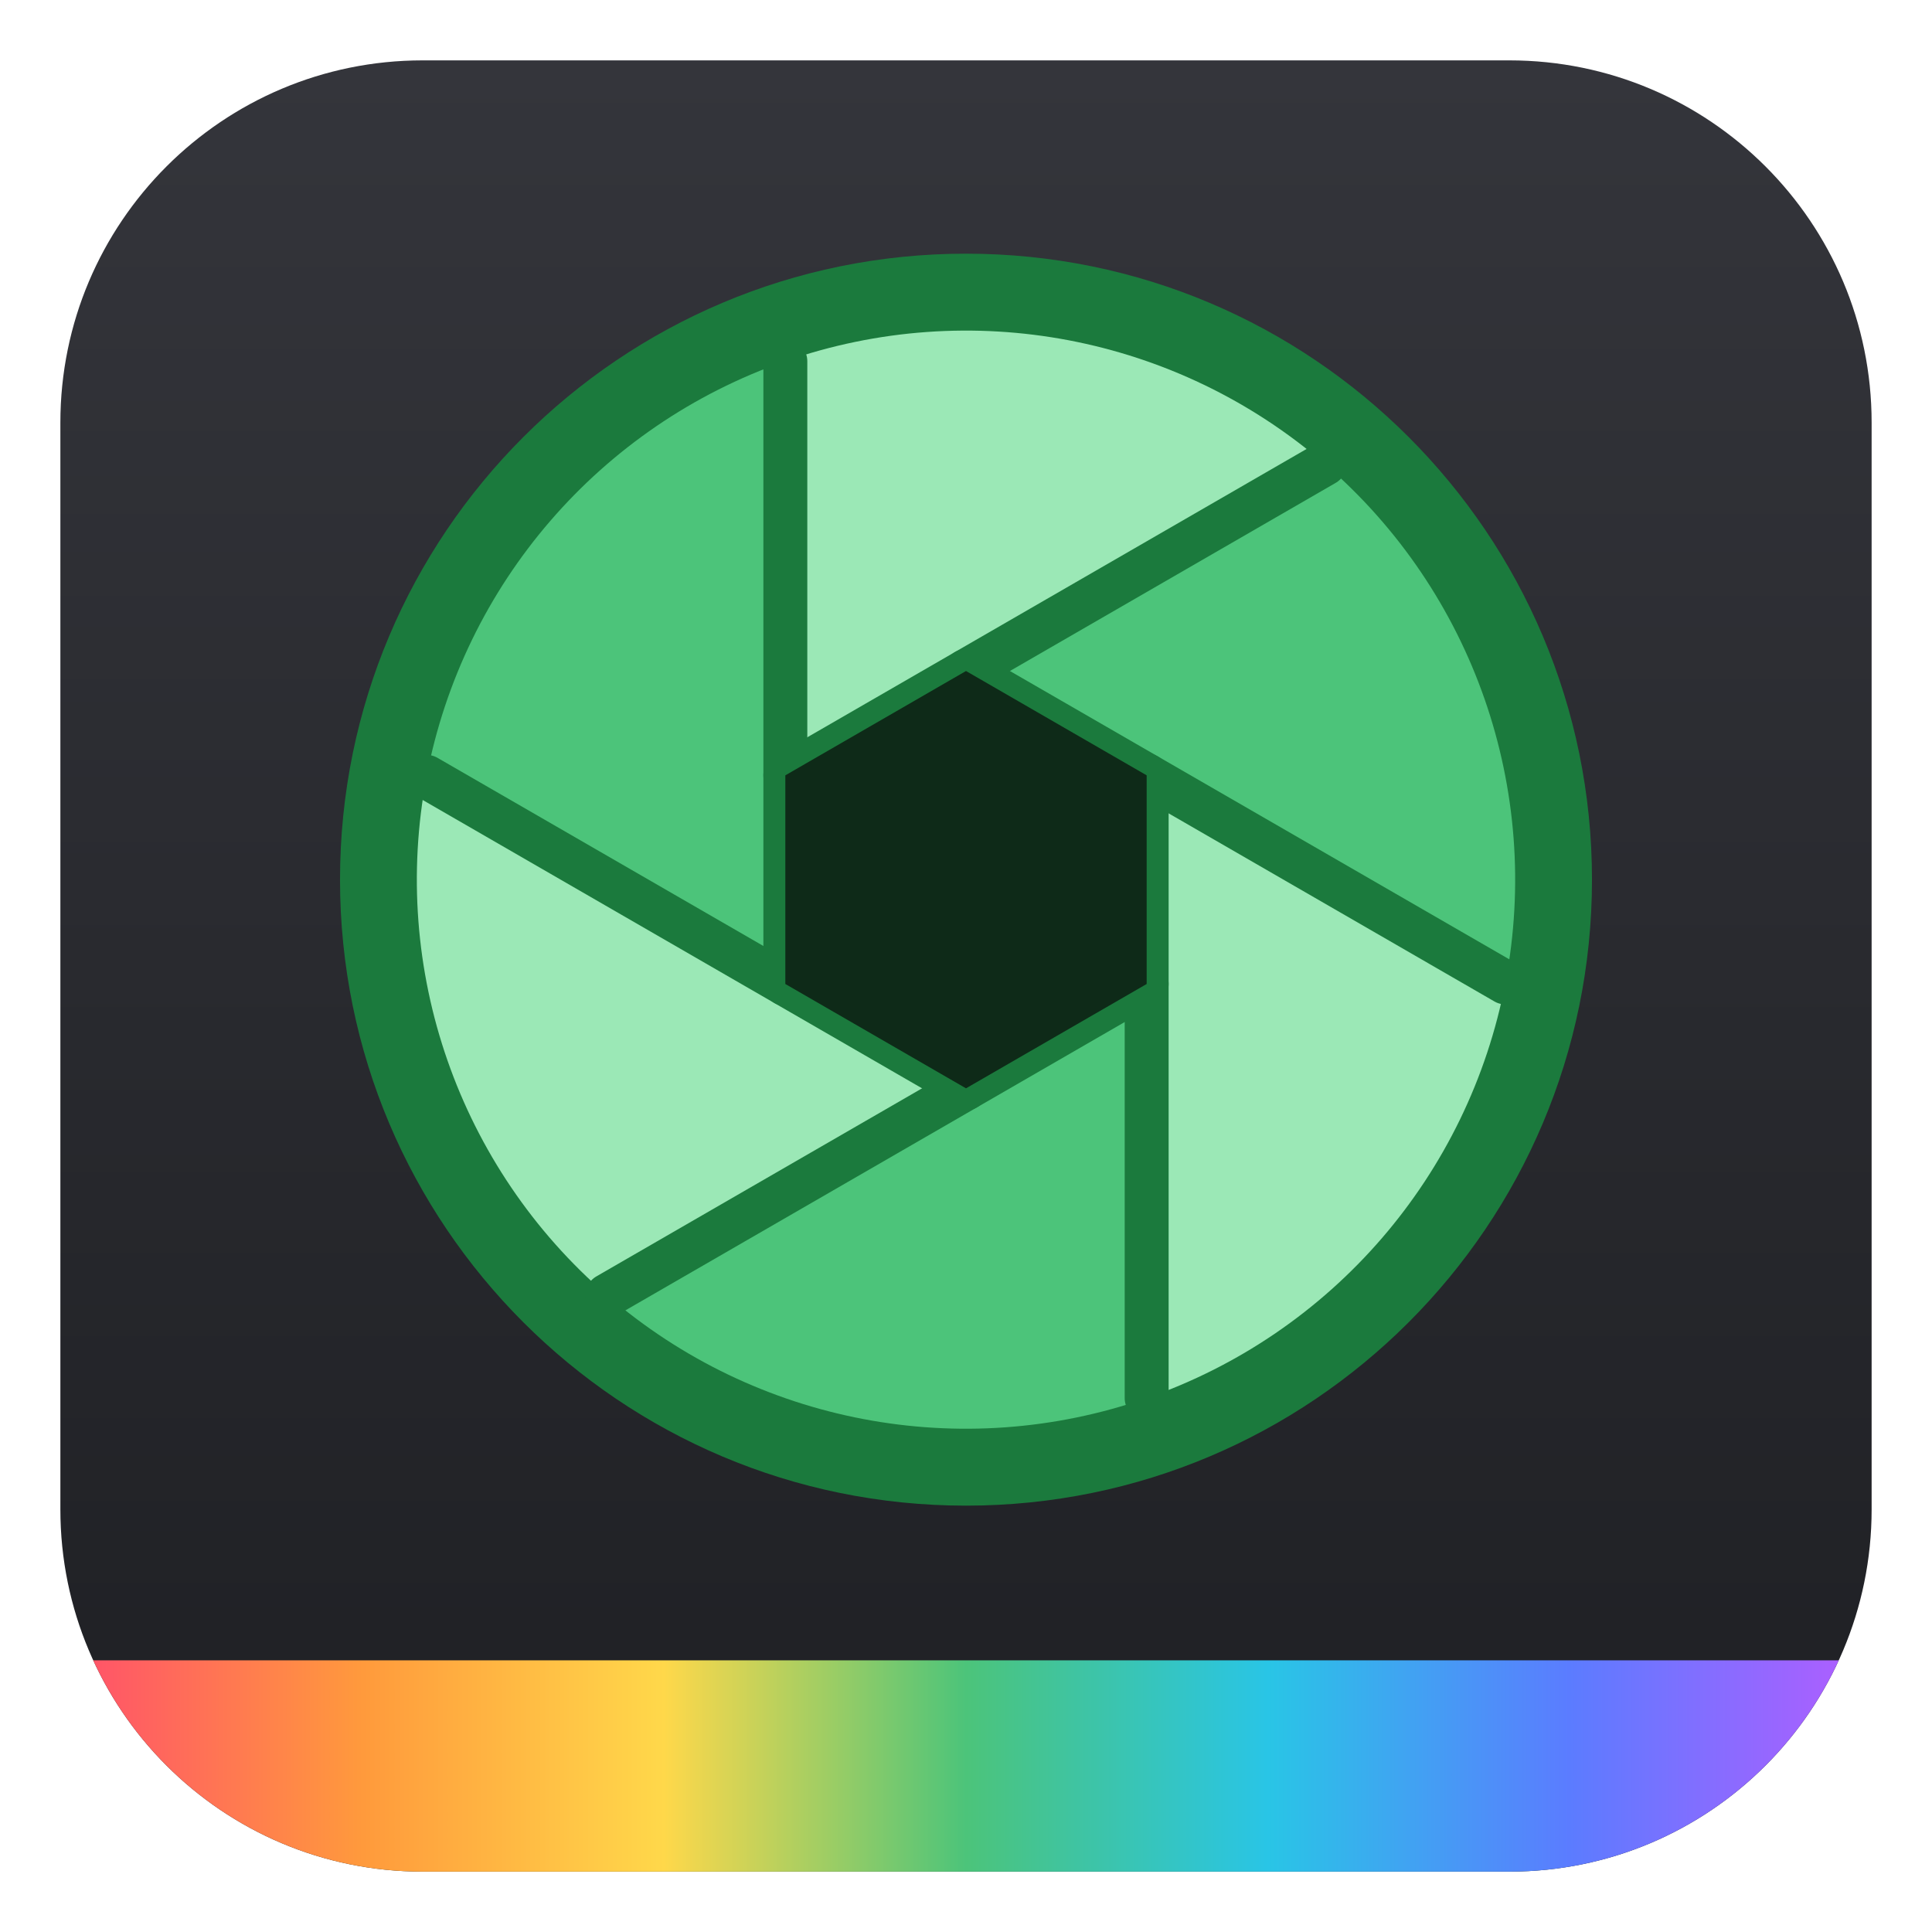
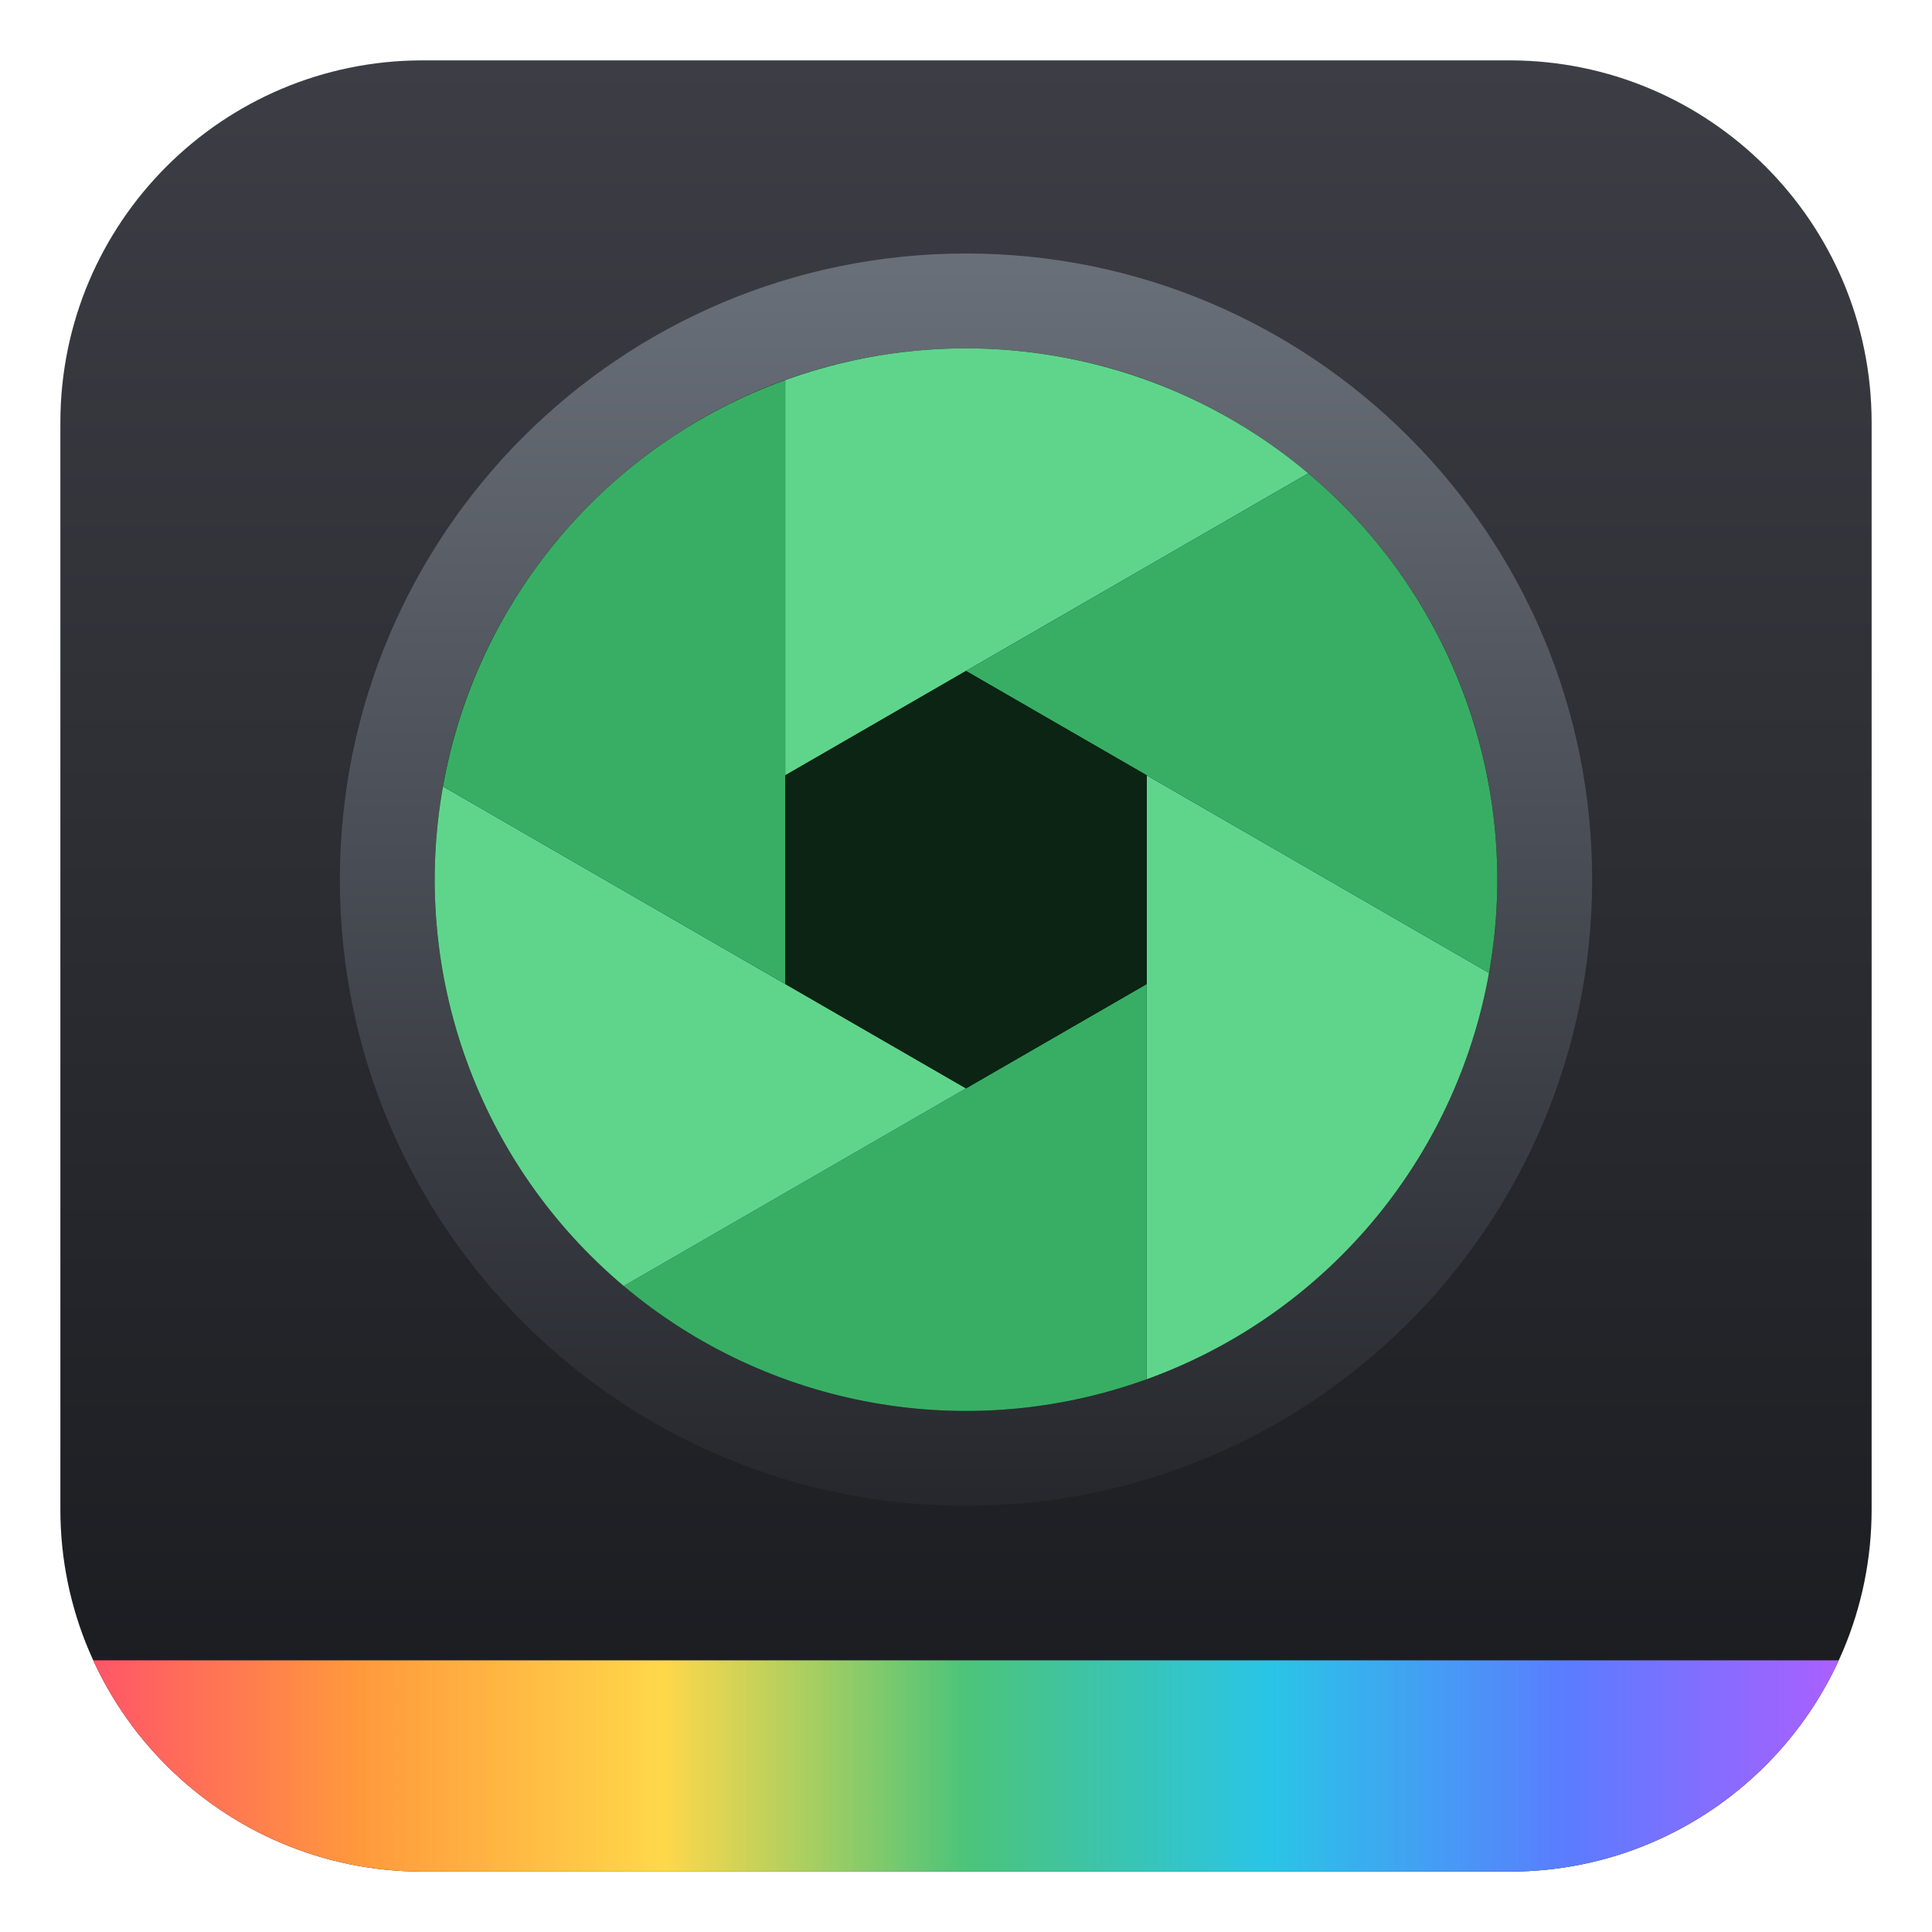
<svg xmlns="http://www.w3.org/2000/svg" viewBox="0 0 32 32" width="32" height="32">
  <defs>
    <linearGradient id="albumen-c-s32-tile" x1="0" y1="0" x2="0" y2="1">
-       <stop offset="0" stop-color="#34353B" />
-       <stop offset="1" stop-color="#1E1F23" />
+       <stop offset="0" stop-color="#3D3E45" />
+       <stop offset="1" stop-color="#18191D" />
    </linearGradient>
    <linearGradient id="albumen-c-s32-spec" x1="1" y1="0" x2="31" y2="0" gradientUnits="userSpaceOnUse">
      <stop offset="0.000" stop-color="#FF4D6D" />
      <stop offset="0.167" stop-color="#FF9A3C" />
      <stop offset="0.333" stop-color="#FFD84A" />
      <stop offset="0.500" stop-color="#4CC47A" />
      <stop offset="0.667" stop-color="#29C5E6" />
      <stop offset="0.833" stop-color="#5B7CFF" />
      <stop offset="1.000" stop-color="#B45CFF" />
    </linearGradient>
    <clipPath id="albumen-c-s32-clip">
      <rect x="1" y="1" width="30" height="30" rx="6" />
    </clipPath>
+     <linearGradient id="albumen-c-s32-ring" x1="0" y1="0" x2="0" y2="1">
+       <stop offset="0" stop-color="#6A707A" />
+       <stop offset="1" stop-color="#25272C" />
+     </linearGradient>
  </defs>
  <rect x="1" y="1" width="30" height="30" rx="6" fill="url(#albumen-c-s32-tile)" />
  <rect x="1" y="27.5" width="30" height="3.5" fill="url(#albumen-c-s32-spec)" clip-path="url(#albumen-c-s32-clip)" />
-   <g transform="translate(16.000 14.570) scale(0.1819) translate(-128.00 -128.00)">
-     <circle cx="128" cy="128" r="57" fill="#1B7A3D" />
-     <path d="M144.45 118.5L177.12 137.36A50 50 0 0 1 144.45 175.21Z" fill="#9BE8B6" />
-     <path d="M144.45 137.5L144.45 175.21A50 50 0 0 1 95.34 165.86Z" fill="#4CC47A" />
-     <path d="M128 147L95.34 165.86A50 50 0 0 1 78.88 118.64Z" fill="#9BE8B6" />
-     <path d="M111.55 137.5L78.88 118.64A50 50 0 0 1 111.55 80.79Z" fill="#4CC47A" />
-     <path d="M111.55 118.5L111.55 80.79A50 50 0 0 1 160.66 90.14Z" fill="#9BE8B6" />
-     <path d="M128 109L160.66 90.14A50 50 0 0 1 177.12 137.36Z" fill="#4CC47A" />
-     <g stroke="#1B7A3D" stroke-width="4" stroke-linecap="round">
-       <path d="M128 109L177.12 137.36" />
-       <path d="M144.45 118.5L144.45 175.21" />
-       <path d="M144.45 137.5L95.34 165.86" />
-       <path d="M128 147L78.88 118.64" />
-       <path d="M111.55 137.5L111.55 80.79" />
-       <path d="M111.55 118.5L160.66 90.14" />
+   <g transform="translate(16.000 14.570) scale(0.1288) translate(-128.00 -116.00)">
+     <g transform="translate(128 116) scale(1.22) translate(-128 -116)">
+       <circle cx="128" cy="116" r="66" fill="url(#albumen-c-s32-ring)" />
+       <circle cx="128" cy="116" r="56" fill="#0B0D10" />
+       <path d="M147.05 105L183.13 125.83A56 56 0 0 1 147.05 168.66Z" fill="#5FD58C" />
+       <path d="M147.05 127L147.05 168.66A56 56 0 0 1 91.92 158.83Z" fill="#38AE64" />
+       <path d="M128 138L91.92 158.83A56 56 0 0 1 72.87 106.17Z" fill="#5FD58C" />
+       <path d="M108.95 127L72.87 106.17A56 56 0 0 1 108.95 63.34Z" fill="#38AE64" />
+       <path d="M108.95 105L108.95 63.34A56 56 0 0 1 164.08 73.17Z" fill="#5FD58C" />
+       <path d="M128 94L164.08 73.17A56 56 0 0 1 183.13 125.83Z" fill="#38AE64" />
+       <path d="M128 94L147.05 105L147.05 127L128 138L108.95 127L108.95 105Z" fill="#0B2414" />
    </g>
-     <path d="M128 109L144.45 118.5L144.45 137.5L128 147L111.55 137.5L111.55 118.5Z" fill="#0E2A18" />
  </g>
</svg>
